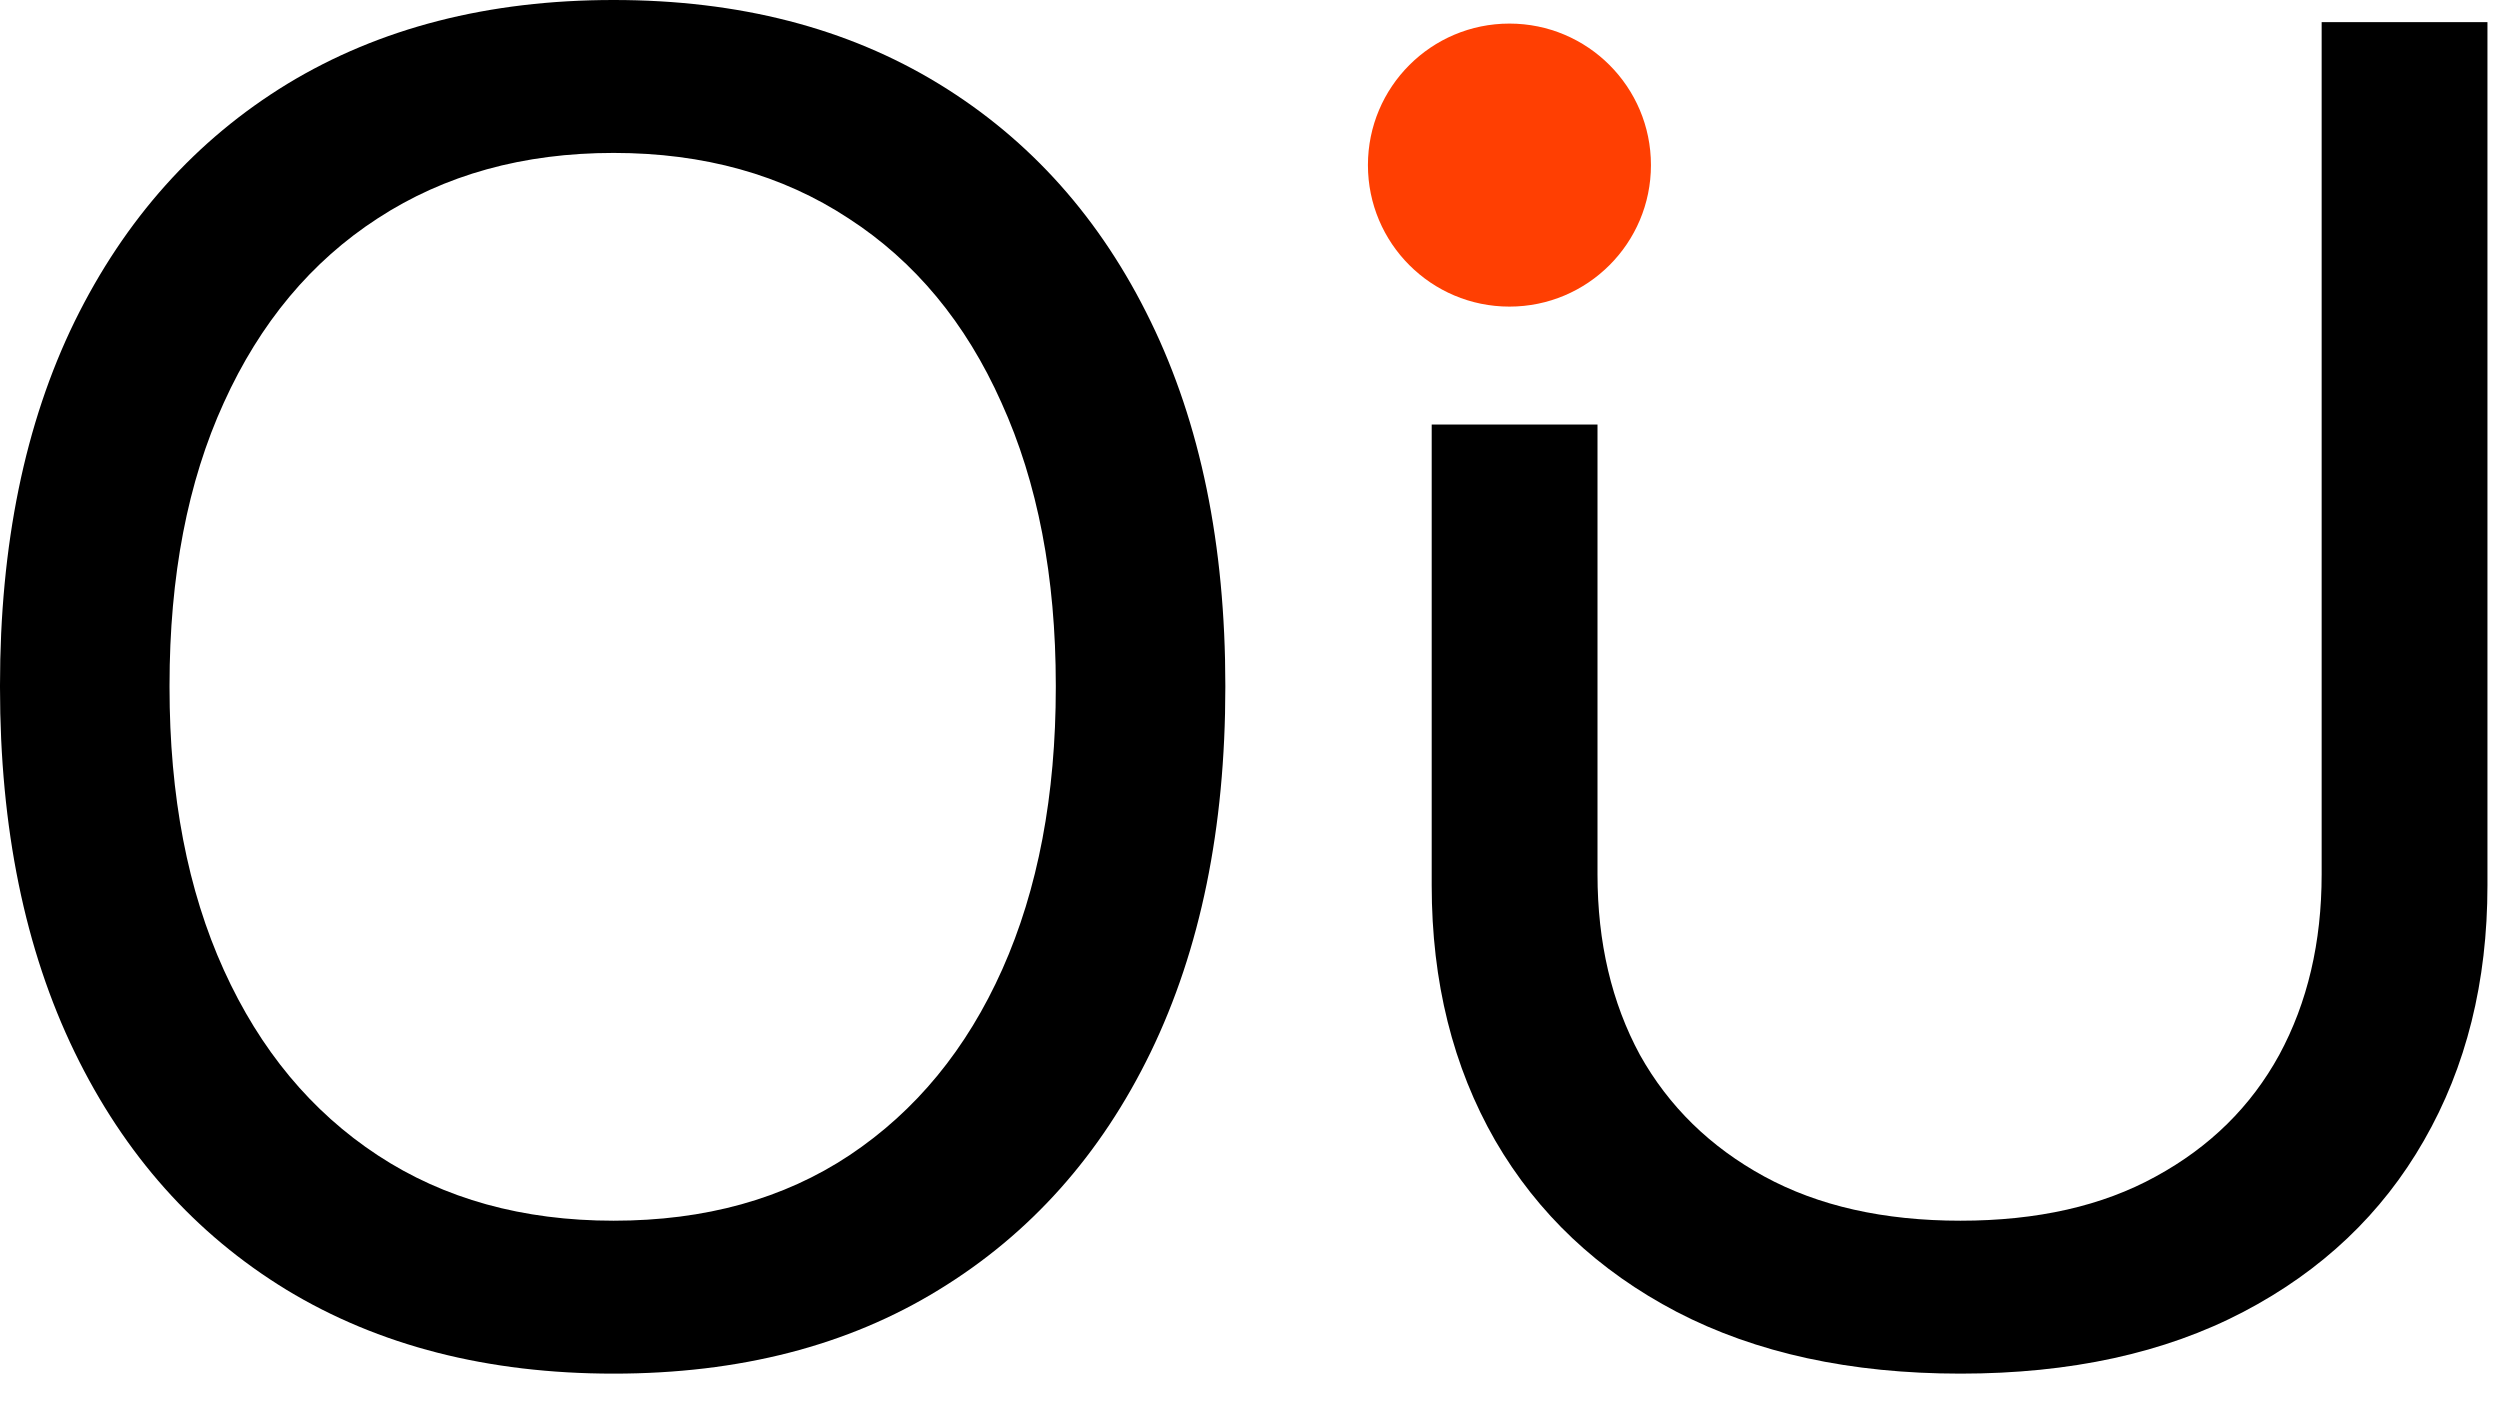
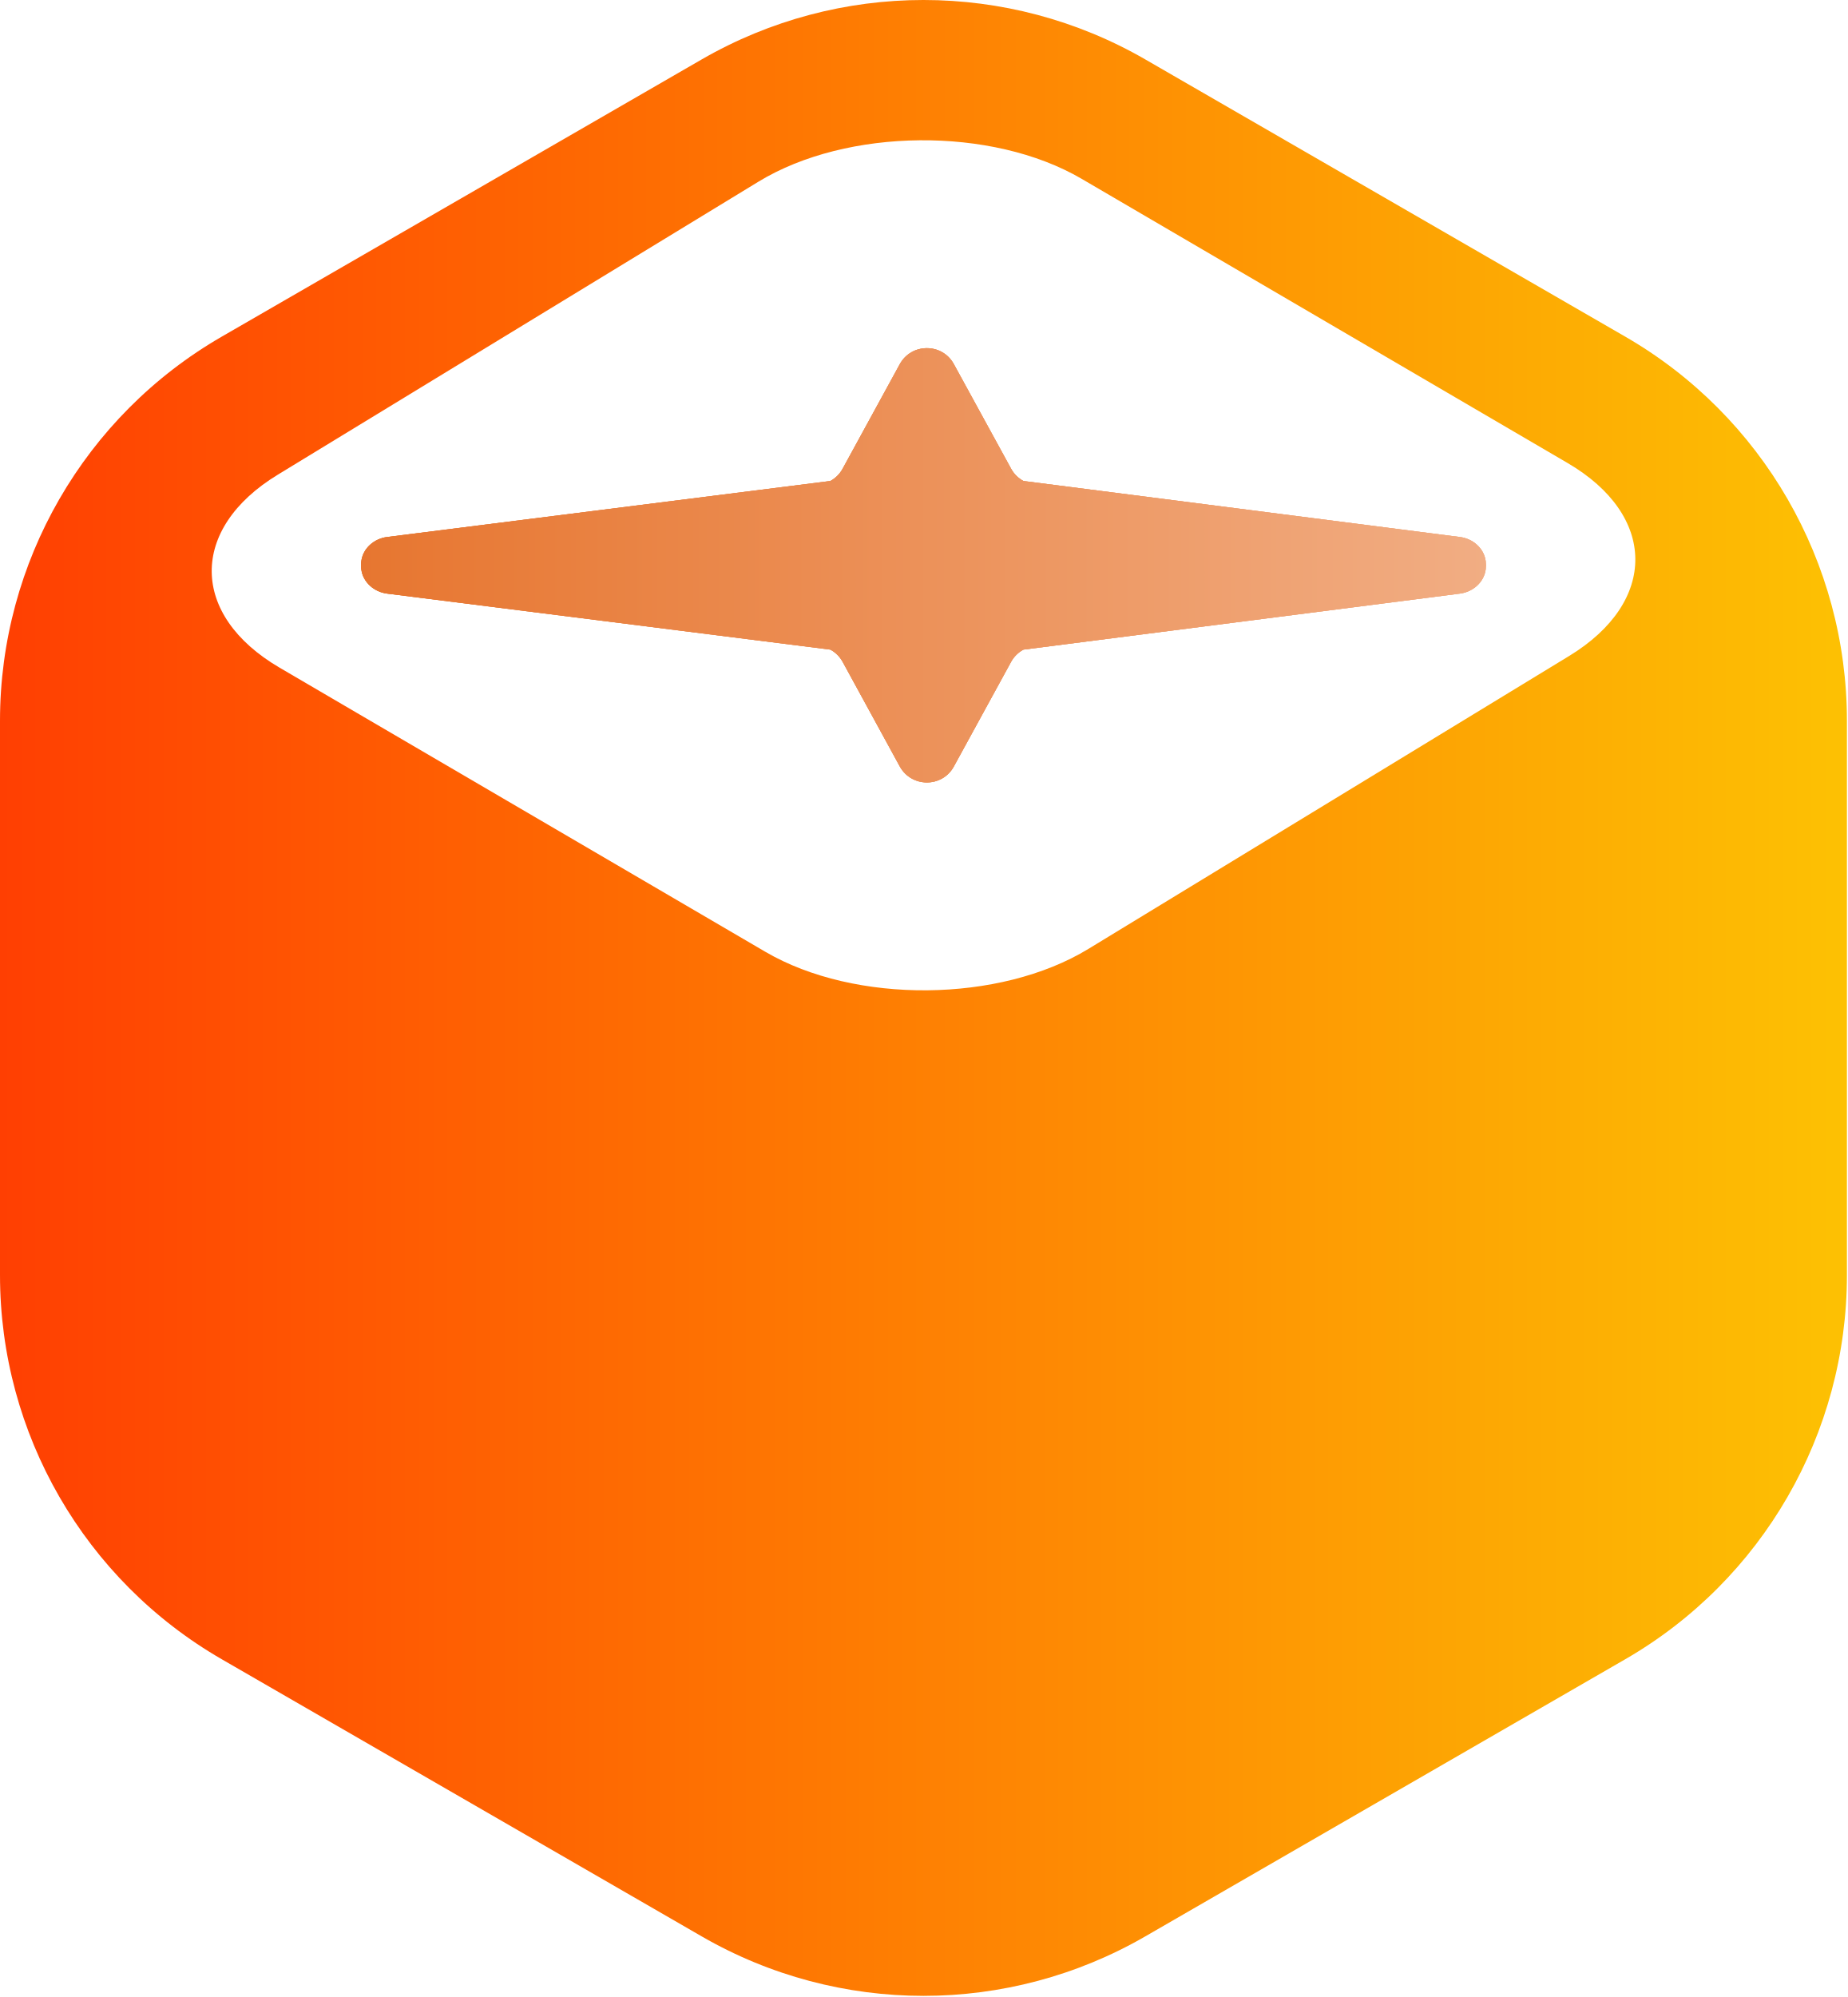
- <svg xmlns="http://www.w3.org/2000/svg" width="53" height="30" viewBox="0 0 53 30" fill="none">
-   <path d="M29 3.5C29 1.843 30.343 0.5 32 0.5C33.657 0.5 35 1.843 35 3.5C35 5.157 33.657 6.5 32 6.5C30.343 6.5 29 5.157 29 3.5Z" fill="url(#paint0_linear_207_6)" />
-   <path d="M13.008 29.121C10.338 29.121 8.027 28.529 6.074 27.344C4.134 26.159 2.637 24.479 1.582 22.305C0.527 20.13 0 17.552 0 14.57V14.531C0 11.55 0.527 8.978 1.582 6.816C2.65 4.642 4.154 2.962 6.094 1.777C8.047 0.592 10.352 0 13.008 0C15.664 0 17.962 0.592 19.902 1.777C21.842 2.962 23.34 4.642 24.395 6.816C25.449 8.978 25.977 11.55 25.977 14.531V14.57C25.977 17.552 25.449 20.13 24.395 22.305C23.34 24.479 21.842 26.159 19.902 27.344C17.975 28.529 15.677 29.121 13.008 29.121ZM13.008 25.879C14.948 25.879 16.615 25.417 18.008 24.492C19.414 23.555 20.495 22.24 21.25 20.547C22.005 18.854 22.383 16.862 22.383 14.57V14.531C22.383 12.227 21.999 10.228 21.23 8.535C20.475 6.842 19.395 5.54 17.988 4.629C16.582 3.704 14.922 3.242 13.008 3.242C11.094 3.242 9.427 3.704 8.008 4.629C6.602 5.54 5.514 6.842 4.746 8.535C3.978 10.215 3.594 12.213 3.594 14.531V14.57C3.594 16.875 3.978 18.874 4.746 20.566C5.514 22.259 6.602 23.568 8.008 24.492C9.414 25.417 11.081 25.879 13.008 25.879Z" fill="black" />
-   <path d="M41.562 29.121C39.232 29.121 37.227 28.685 35.547 27.812C33.88 26.94 32.598 25.729 31.699 24.18C30.801 22.617 30.352 20.814 30.352 18.77V9H33.867V18.535C33.867 19.98 34.167 21.256 34.766 22.363C35.378 23.457 36.257 24.316 37.402 24.941C38.548 25.566 39.935 25.879 41.562 25.879C43.19 25.879 44.57 25.566 45.703 24.941C46.849 24.316 47.721 23.457 48.32 22.363C48.919 21.256 49.219 19.98 49.219 18.535V0.469H52.734V18.77C52.734 20.814 52.285 22.617 51.387 24.18C50.501 25.729 49.225 26.94 47.559 27.812C45.892 28.685 43.893 29.121 41.562 29.121Z" fill="black" />
+ <svg xmlns="http://www.w3.org/2000/svg" width="472" height="510" viewBox="0 0 472 510" fill="none">
+   <path d="M379.51 143.322C379.59 144.022 379.59 144.722 379.51 145.392C379.09 148.712 376.19 151.192 372.87 151.592L261.43 165.892C260.1 166.592 259 167.692 258.28 169.002L243.66 195.722C240.7 201.182 232.85 201.182 229.84 195.722L215.24 169.002C214.52 167.692 213.42 166.592 212.11 165.892L98.92 151.592C95.6 151.192 92.72 148.712 92.3 145.412C92.19 144.712 92.19 144.012 92.3 143.312C92.72 139.992 95.6 137.532 98.92 137.132L212.11 122.832C213.42 122.112 214.52 121.032 215.24 119.702L229.84 93.002C232.84 87.542 240.69 87.542 243.66 93.002L258.28 119.702C259 121.032 260.1 122.112 261.43 122.832L372.87 137.132C376.19 137.512 379.09 139.992 379.51 143.312V143.322Z" fill="url(#paint0_linear_243_2)" />
+   <path d="M415.14 85.963L292.55 15.172C257.49 -5.058 214.31 -5.058 179.25 15.172L56.66 85.963C21.6 106.193 0 143.603 0 184.073V325.643C0 366.123 21.6 403.523 56.66 423.753L179.25 494.522C214.31 514.772 257.49 514.772 292.55 494.522L415.14 423.753C450.2 403.523 471.78 366.123 471.78 325.643V184.073C471.78 143.593 450.2 106.193 415.14 85.963ZM400.86 167.503L380.51 179.902L278.04 242.323C255.38 256.143 218.44 256.473 195.52 243.083L91.93 182.512L71.39 170.493C48.48 157.083 48.29 135.033 70.95 121.233L193.75 46.392C216.41 32.593 253.35 32.263 276.27 45.653L400.42 118.243C423.33 131.633 423.52 153.683 400.86 167.503Z" fill="url(#paint1_linear_243_2)" />
+   <path d="M379.51 145.403C379.09 148.723 376.19 151.203 372.87 151.603L261.43 165.903C260.1 166.603 259 167.703 258.28 169.013L243.66 195.733C240.7 201.193 232.85 201.193 229.84 195.733L215.24 169.013C214.52 167.703 213.42 166.603 212.11 165.903L98.92 151.603C95.6 151.203 92.72 148.723 92.3 145.423C92.19 144.723 92.19 144.023 92.3 143.323C92.72 140.003 95.6 137.543 98.92 137.143L212.11 122.843C213.42 122.123 214.52 121.043 215.24 119.713L229.84 93.013C232.84 87.553 240.69 87.553 243.66 93.013L258.28 119.713C259 121.043 260.1 122.123 261.43 122.843L372.87 137.143C376.19 137.523 379.09 140.003 379.51 143.323C379.59 144.023 379.59 144.723 379.51 145.393V145.403Z" fill="url(#paint2_linear_243_2)" />
+   <path d="M379.51 145.403C379.09 148.723 376.19 151.203 372.87 151.603L261.43 165.903C260.1 166.603 259 167.703 258.28 169.013L243.66 195.733C240.7 201.193 232.85 201.193 229.84 195.733L215.24 169.013C214.52 167.703 213.42 166.603 212.11 165.903L98.92 151.603C95.6 151.203 92.72 148.723 92.3 145.423C92.19 144.723 92.19 144.023 92.3 143.323C92.72 140.003 95.6 137.543 98.92 137.143L212.11 122.843C213.42 122.123 214.52 121.043 215.24 119.713L229.84 93.013C232.84 87.553 240.69 87.553 243.66 93.013L258.28 119.713C259 121.043 260.1 122.123 261.43 122.843L372.87 137.143C376.19 137.523 379.09 140.003 379.51 143.323C379.59 144.023 379.59 144.723 379.51 145.393V145.403Z" fill="url(#paint3_linear_243_2)" />
  <defs>
-     <linearGradient id="paint0_linear_207_6" x1="48.75" y1="2.19" x2="54.57" y2="3.63" gradientUnits="userSpaceOnUse">
-       <stop offset="0.067" stop-color="#FF3F02" />
+     <linearGradient id="paint0_linear_243_2" x1="92.21" y1="144.372" x2="379.57" y2="144.372" gradientUnits="userSpaceOnUse">
+       <stop stop-color="#E77630" />
+       <stop offset="1" stop-color="#F1AD83" />
+     </linearGradient>
+     <linearGradient id="paint1_linear_243_2" x1="0" y1="254.863" x2="471.78" y2="254.863" gradientUnits="userSpaceOnUse">
+       <stop stop-color="#FF3F02" />
      <stop offset="1" stop-color="#FDC103" />
+     </linearGradient>
+     <linearGradient id="paint2_linear_243_2" x1="92.21" y1="144.373" x2="379.57" y2="144.373" gradientUnits="userSpaceOnUse">
+       <stop stop-color="#E77630" />
+       <stop offset="1" stop-color="#F1AD83" />
+     </linearGradient>
+     <linearGradient id="paint3_linear_243_2" x1="92.21" y1="144.373" x2="379.57" y2="144.373" gradientUnits="userSpaceOnUse">
+       <stop stop-color="#E77630" />
+       <stop offset="1" stop-color="#F1AD83" />
    </linearGradient>
  </defs>
</svg>
